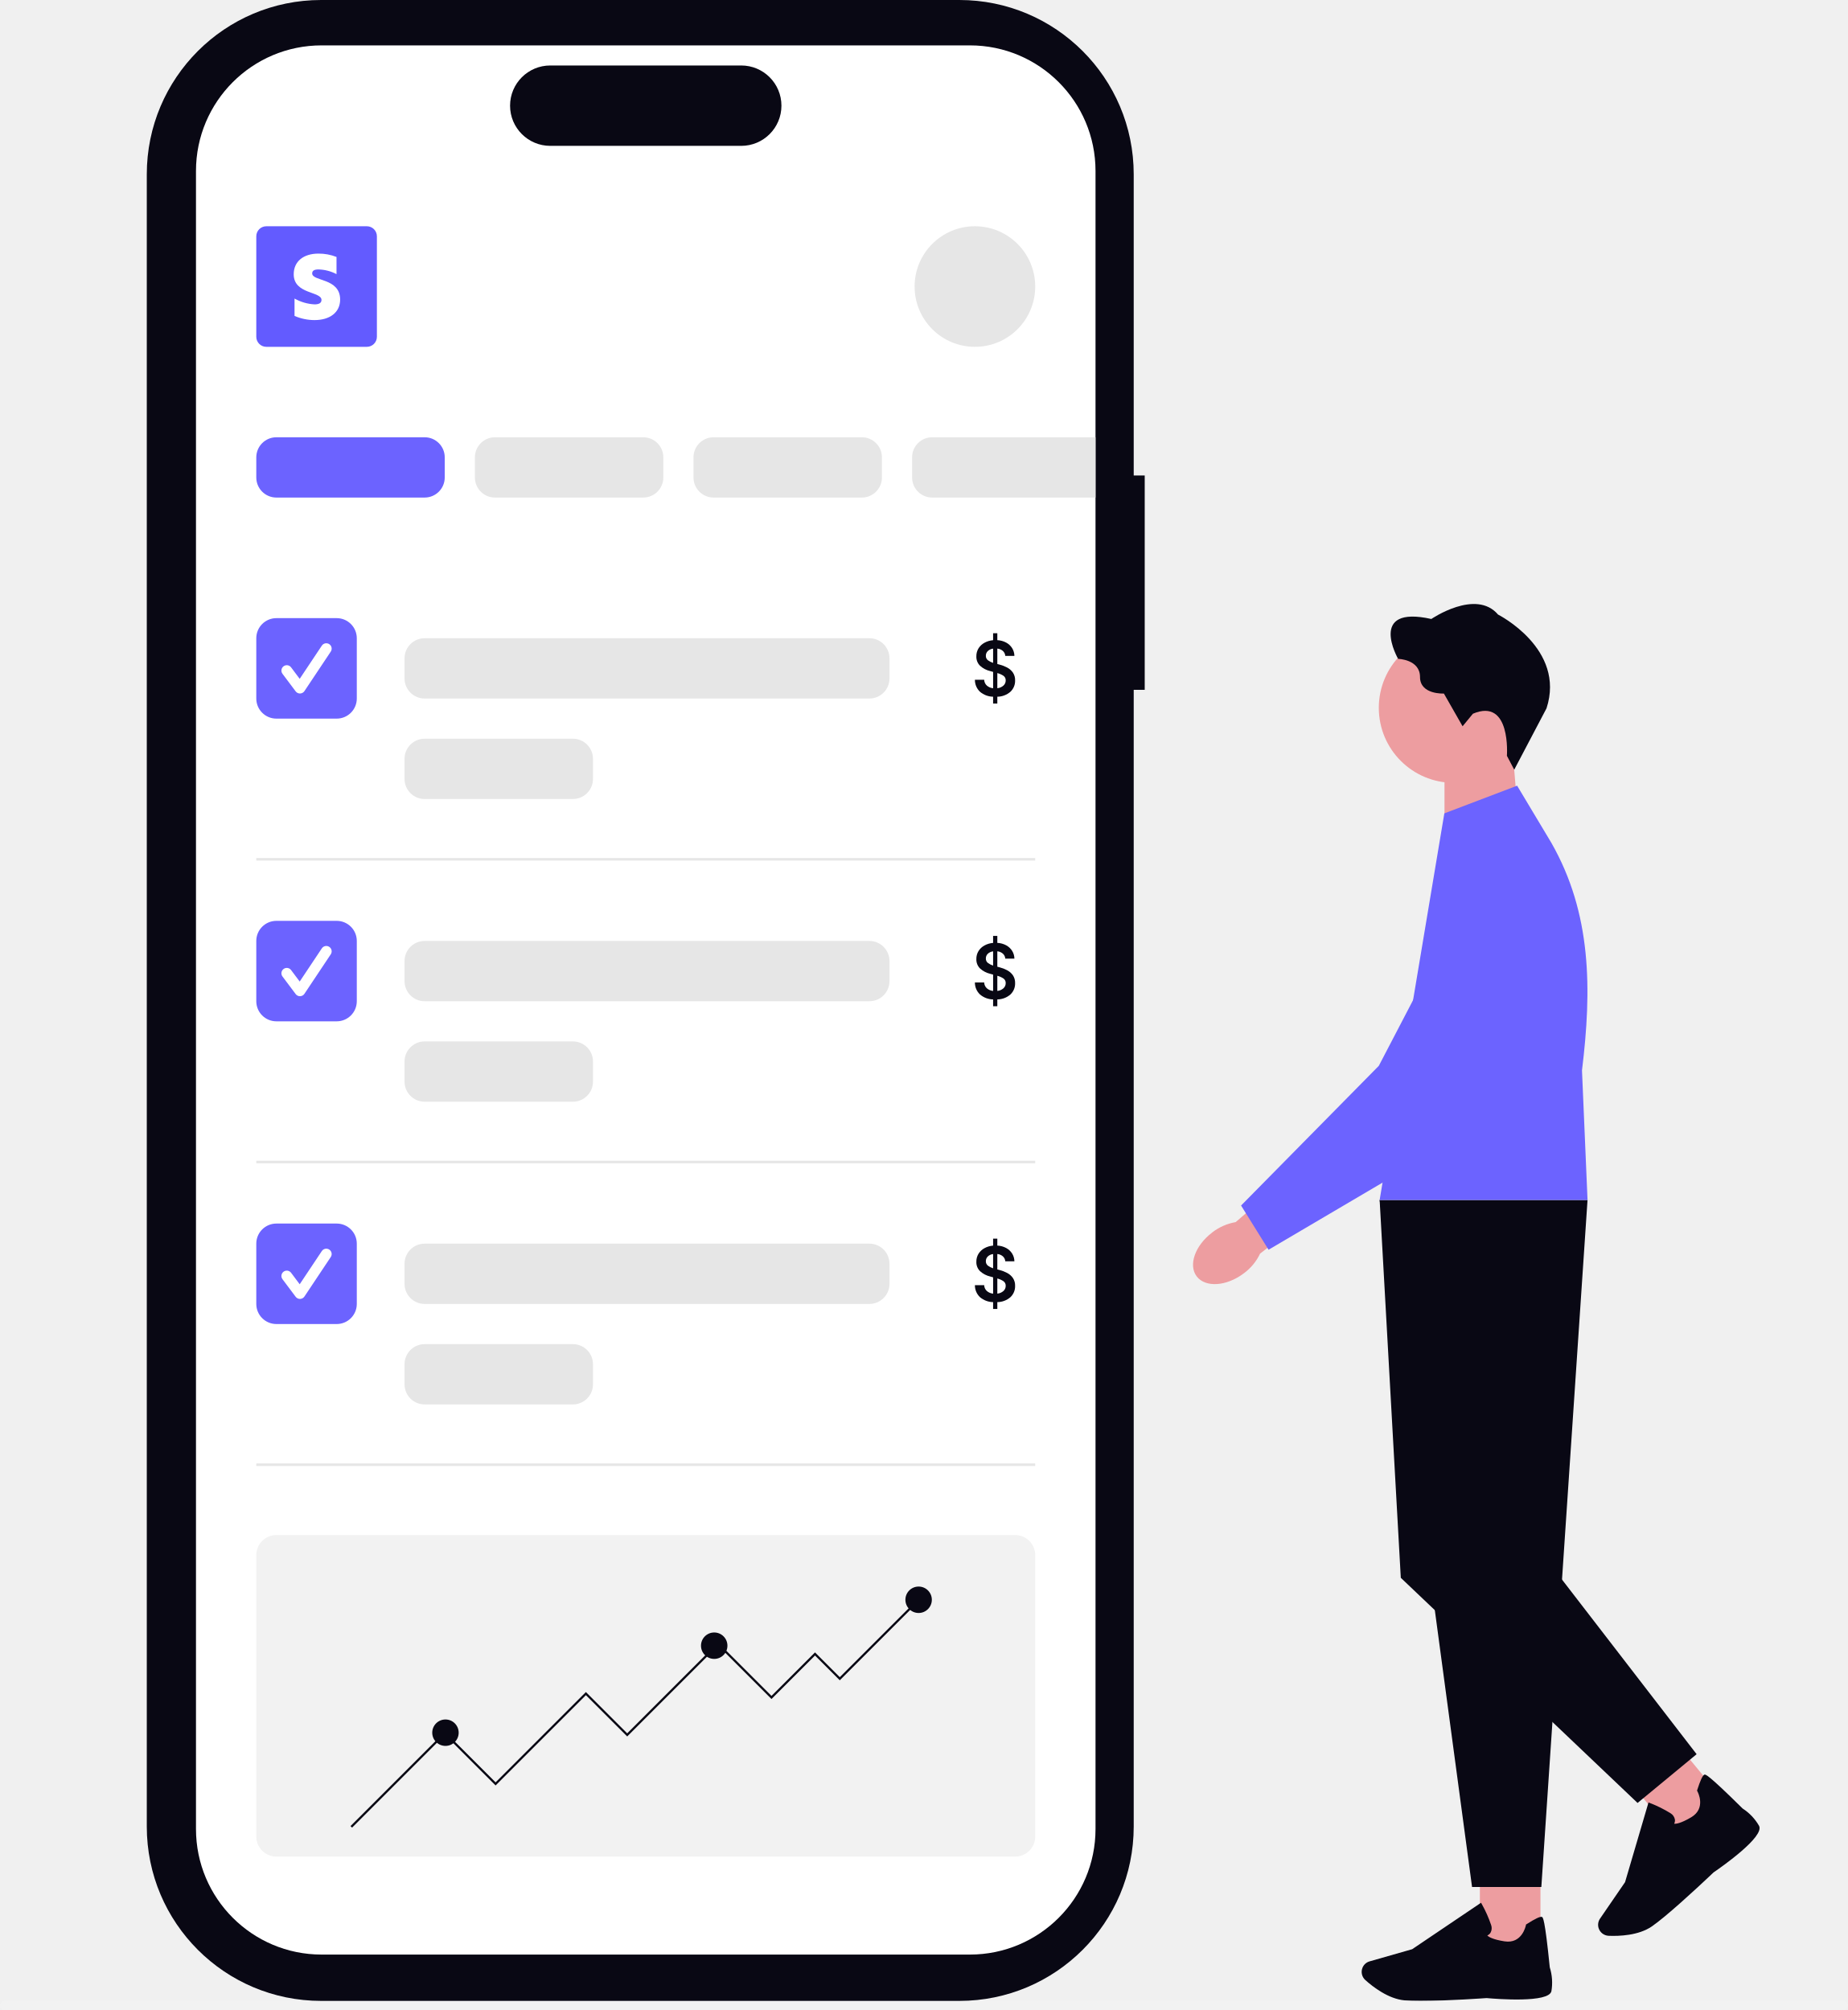
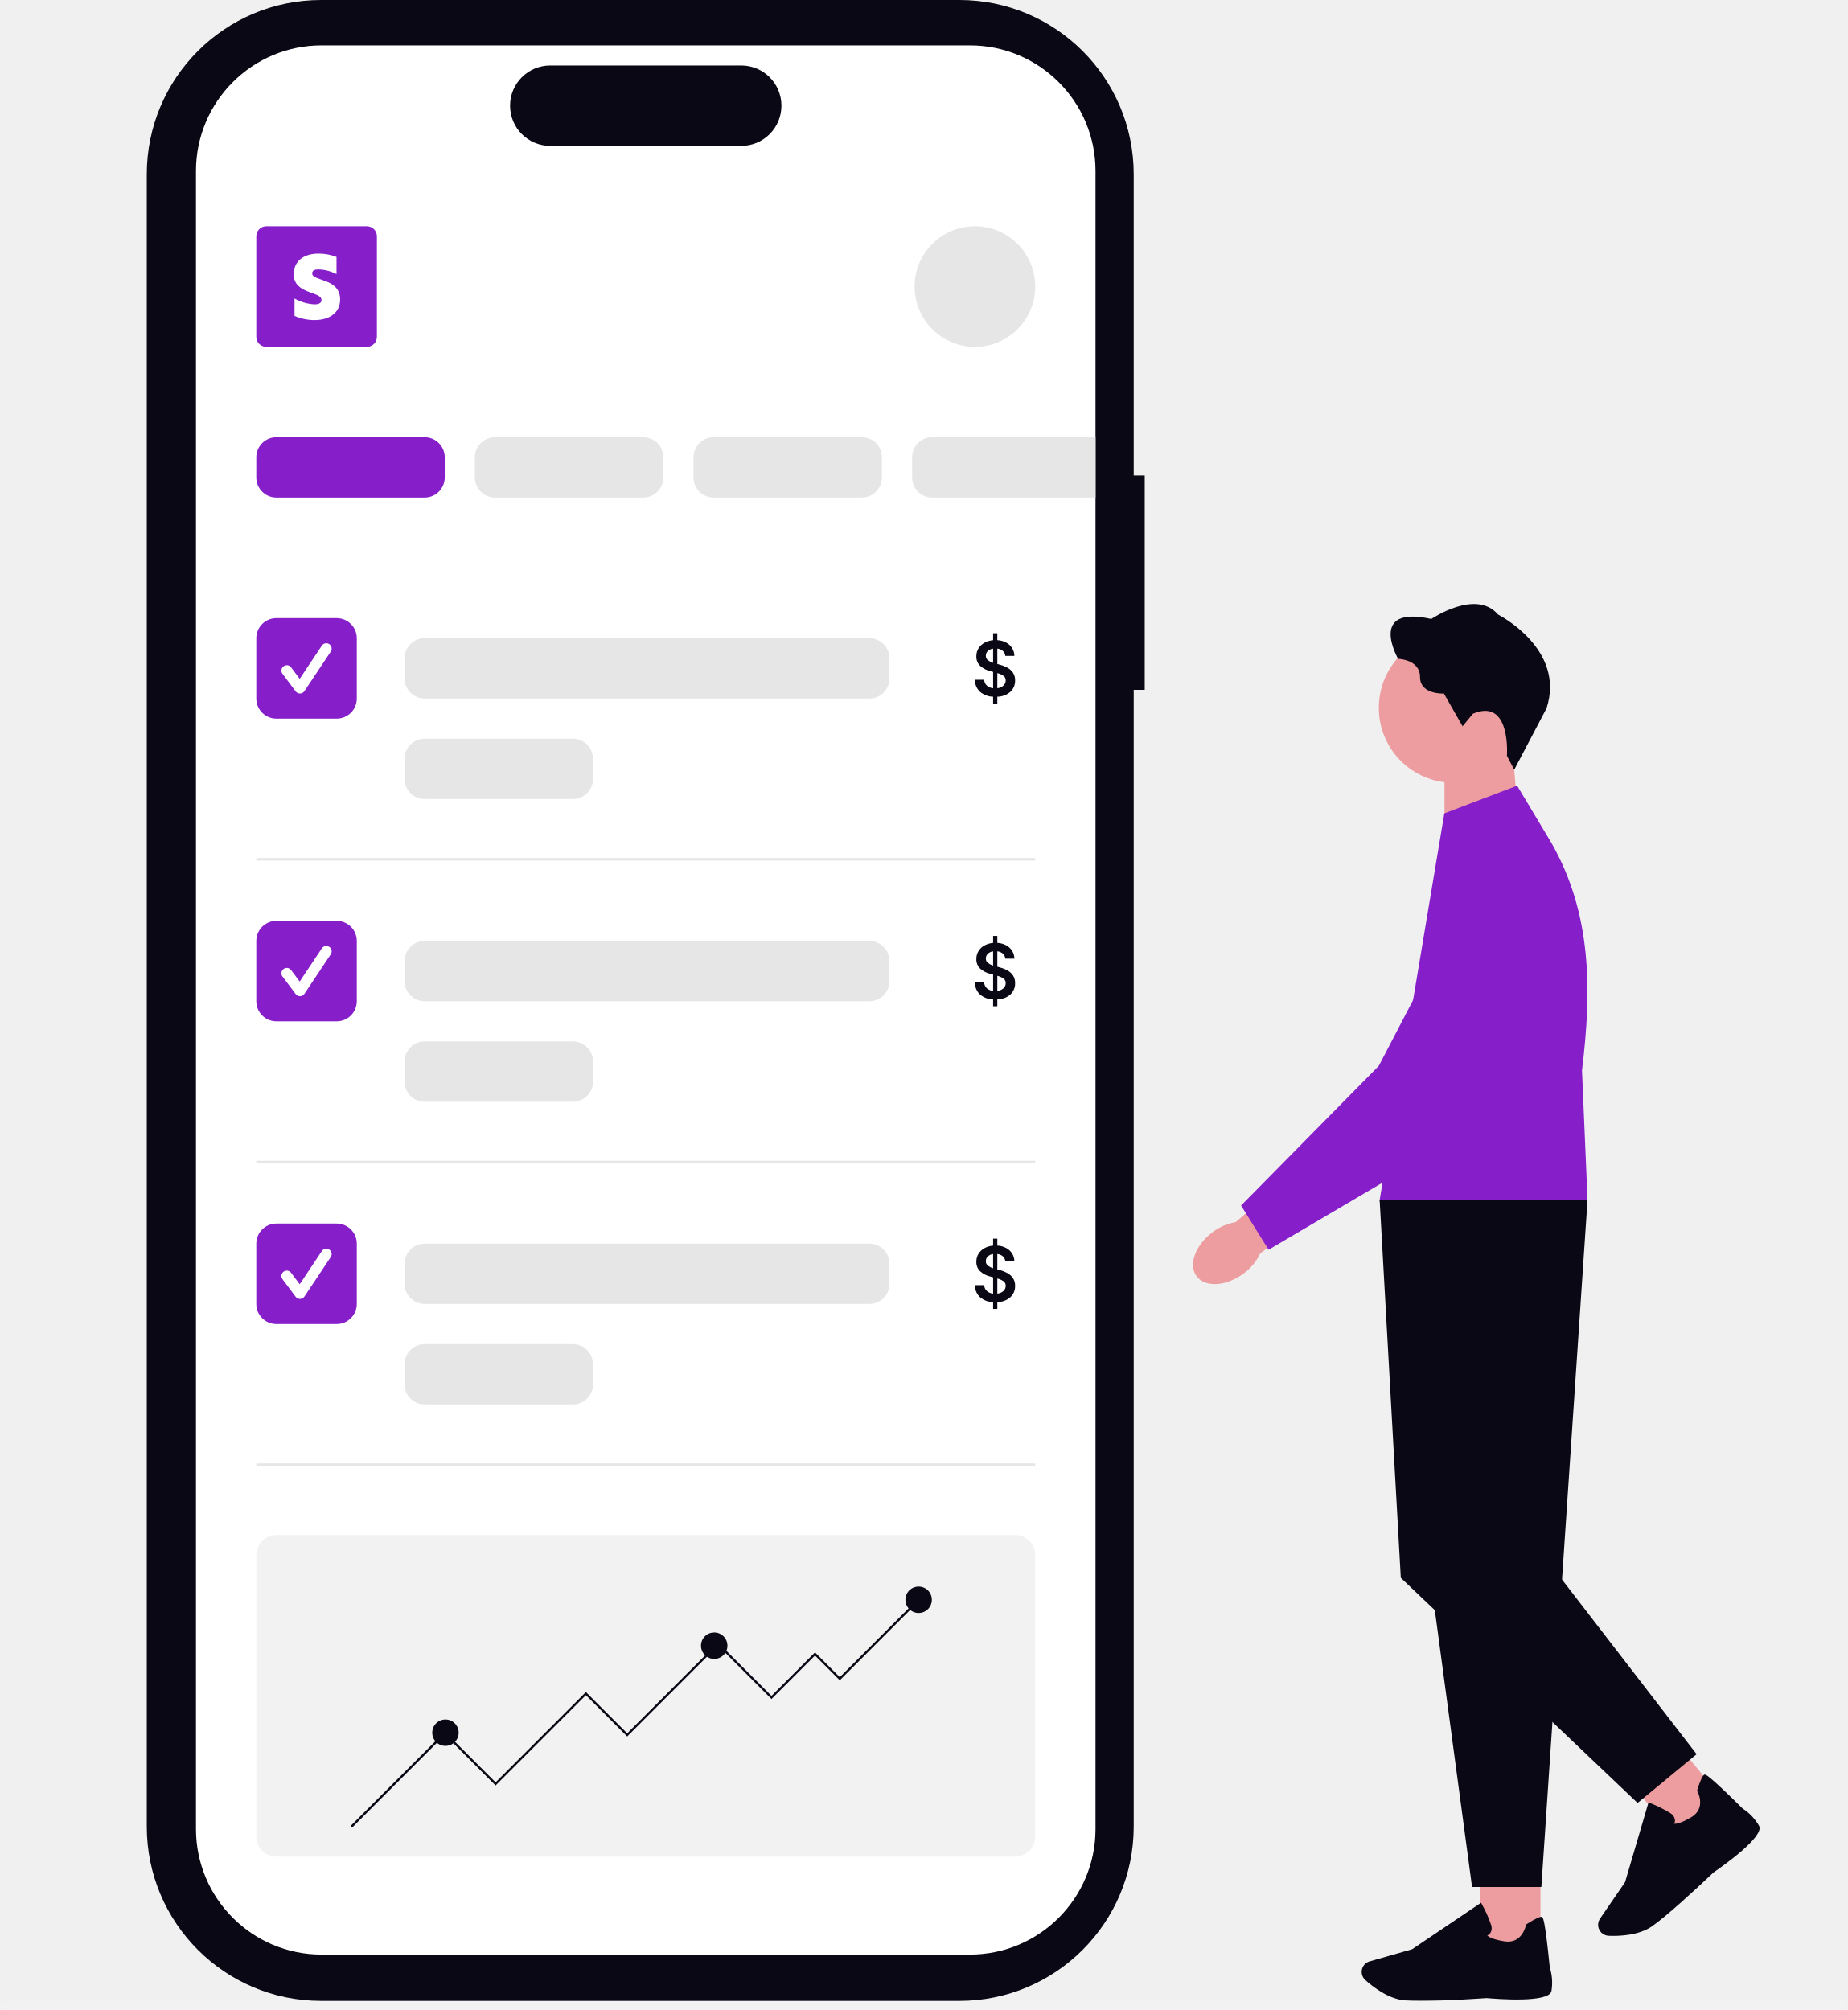
- <svg xmlns="http://www.w3.org/2000/svg" width="735.415" height="800.127" viewBox="0 0 735.415 800.127" role="img" artist="Katerina Limpitsouni" source="https://undraw.co/">
+ <svg xmlns="http://www.w3.org/2000/svg" width="735.415px" height="800.127px" viewBox="0 0 735.415 800.127" role="img" artist="Katerina Limpitsouni" source="https://undraw.co/" transform="rotate(0) scale(1, 1)">
  <g transform="translate(-783.001 -139.936)">
    <g transform="translate(1257.808 380.374)">
      <path d="M369.091,110.866l-29.971,9.848V77.59H366.3Z" transform="translate(-239.038 -18.333)" fill="#ed9da0" />
      <ellipse cx="29.855" cy="29.855" rx="29.855" ry="29.855" transform="translate(73.937 11.479)" fill="#ed9da0" />
      <path d="M353.252,69.817l-4.112,5L341.7,61.79s-9.5.5-9.5-6.565-8.719-7.245-8.719-7.245S311.132,26.429,336.7,32.108c0,0,17.727-12.152,26.55-1.762,0,0,27.033,13.615,19.293,37.319L369.692,92.1l-2.914-5.529S368.539,63.344,353.252,69.817Z" transform="translate(-241.858 -26.145)" fill="#090814" />
      <rect width="24.119" height="34.221" transform="translate(114.158 501.134)" fill="#ed9da0" />
      <path d="M334.091,514.06c-2.534,0-4.792-.058-6.5-.219-6.4-.587-12.52-5.321-15.6-8.086a4.367,4.367,0,0,1-1.106-4.93h0a4.332,4.332,0,0,1,2.822-2.5l16.932-4.838,27.414-18.5.311.553a48.854,48.854,0,0,1,3.709,8.328,3.706,3.706,0,0,1-.265,3.087,2.948,2.948,0,0,1-1.267,1.06c.5.518,2.05,1.578,6.842,2.338,6.992,1.106,8.466-6.139,8.524-6.439l.046-.242.207-.138c3.329-2.142,5.379-3.121,6.082-2.914.438.127,1.175.357,3.168,20.088a20.285,20.285,0,0,1,.645,9.5c-1.025,4.723-21.666,3.1-25.8,2.73-.115.012-15.573,1.117-26.158,1.117h0Z" transform="translate(-243.428 42.005)" fill="#090814" />
      <rect width="24.122" height="34.225" transform="translate(170.785 465.2) rotate(-39.564)" fill="#ed9da0" />
      <path d="M418.689,487.187c-1.958,1.613-3.732,3.006-5.137,3.974-5.31,3.628-13.039,3.882-17.162,3.709a4.38,4.38,0,0,1-4-3.1h0a4.37,4.37,0,0,1,.576-3.732l9.963-14.525,9.33-31.721.587.23a49.015,49.015,0,0,1,8.167,4.054,3.714,3.714,0,0,1,1.762,2.546,2.939,2.939,0,0,1-.3,1.636c.714.081,2.58-.092,6.761-2.557,6.093-3.594,2.615-10.125,2.453-10.4l-.115-.219.069-.23c1.2-3.778,2.154-5.828,2.833-6.116.426-.184,1.129-.484,15.239,13.465a20.1,20.1,0,0,1,6.554,6.911c2.223,4.3-14.72,16.206-18.141,18.544-.081.081-11.288,10.781-19.443,17.531h0Z" transform="translate(-230.986 35.279)" fill="#090814" />
      <path d="M316.71,232.11h82.736L381.063,505.589H353.488l-36.766-273.48h0Z" transform="translate(-242.44 5.128)" fill="#090814" />
      <path d="M333.558,247.176,316.707,232.11l8.42,150.406,94.231,89.624,23.5-19.408L387.95,381.491Z" transform="translate(-242.436 5.128)" fill="#090814" />
-       <path d="M342.454,100.3l28.972-11.024L385,111.938c16.126,28.2,16.192,58.425,12.24,90.673l2.206,51.58H316.709Z" transform="translate(-242.438 -16.953)" fill="#6c63ff" />
+       <path d="M342.454,100.3l28.972-11.024L385,111.938c16.126,28.2,16.192,58.425,12.24,90.673l2.206,51.58H316.709Z" transform="translate(-242.438 -16.953)" fill="#861eca" />
      <path d="M259.875,246.982c-6.865,5.2-9.618,13.039-6.151,17.531s11.852,3.928,18.717-1.267a20.682,20.682,0,0,0,6.473-7.844l28.8-22.369L296.4,219.35,269.2,242.859a21.182,21.182,0,0,0-9.353,4.124h.023Z" transform="translate(-252.225 3.19)" fill="#ed9da0" />
-       <path d="M268.826,251.421,323.654,195.8,356.4,132.99a24.943,24.943,0,1,1,42.606,25.755l-47.1,67.728-.069.1-72.059,42.434-10.942-17.6h-.012Z" transform="translate(-249.716 -11.96)" fill="#6c63ff" />
+       <path d="M268.826,251.421,323.654,195.8,356.4,132.99a24.943,24.943,0,1,1,42.606,25.755l-47.1,67.728-.069.1-72.059,42.434-10.942-17.6h-.012Z" transform="translate(-249.716 -11.96)" fill="#861eca" />
    </g>
    <path d="M15.18,489a1.666,1.666,0,0,0,1.469,1.814H749.118a1.854,1.854,0,0,0,0-3.628H16.649A1.666,1.666,0,0,0,15.18,489Z" transform="translate(767.827 449.249)" fill="#f2f2f2" />
    <path d="M663.52,268.471h-4.38V148.58a69.39,69.39,0,0,0-69.39-69.39h-254a69.39,69.39,0,0,0-69.39,69.39V806.3a69.39,69.39,0,0,0,69.39,69.39h254a69.39,69.39,0,0,0,69.39-69.39V353.8h4.38Z" transform="translate(575.062 60.746)" fill="#090814" />
-     <rect width="358" height="760" rx="50" transform="translate(861 158)" fill="#fff" />
+     <rect width="358" height="760" rx="50" transform="translate(861 158)" fill="#ffffff" />
    <path d="M16,0H92a16,16,0,0,1,0,32H16A16,16,0,0,1,16,0Z" transform="translate(986 166)" fill="#090814" />
    <g transform="translate(-563 125)">
-       <rect width="48" height="48" rx="4" transform="translate(1448 105)" fill="#635bff" />
-       <path d="M130.65,97.88c0-1.131.926-1.576,2.466-1.576a16.268,16.268,0,0,1,7.218,1.865V91.335A19.133,19.133,0,0,0,133.128,90c-5.907,0-9.828,3.08-9.828,8.228,0,8.024,11.055,6.749,11.055,10.213,0,1.335-1.167,1.768-2.791,1.768a18.108,18.108,0,0,1-7.94-2.322v6.917a20.106,20.106,0,0,0,7.94,1.66c6.051,0,10.213-3,10.213-8.2C141.73,99.6,130.65,101.14,130.65,97.88Z" transform="translate(1339.595 25.89)" fill="#fff" fill-rule="evenodd" />
+       <rect width="48" height="48" rx="4" transform="translate(1448 105)" fill="#861eca" />
+       <path d="M130.65,97.88c0-1.131.926-1.576,2.466-1.576a16.268,16.268,0,0,1,7.218,1.865V91.335A19.133,19.133,0,0,0,133.128,90c-5.907,0-9.828,3.08-9.828,8.228,0,8.024,11.055,6.749,11.055,10.213,0,1.335-1.167,1.768-2.791,1.768a18.108,18.108,0,0,1-7.94-2.322v6.917a20.106,20.106,0,0,0,7.94,1.66c6.051,0,10.213-3,10.213-8.2C141.73,99.6,130.65,101.14,130.65,97.88Z" transform="translate(1339.595 25.89)" fill="#ffffff" fill-rule="evenodd" />
    </g>
    <path d="M24,0A24,24,0,1,1,0,24,24,24,0,0,1,24,0Z" transform="translate(1147 230)" fill="#e6e6e6" />
-     <path d="M8,0H67a8,8,0,0,1,8,8v8a8,8,0,0,1-8,8H8a8,8,0,0,1-8-8V8A8,8,0,0,1,8,0Z" transform="translate(885 314)" fill="#6c63ff" />
+     <path d="M8,0H67a8,8,0,0,1,8,8v8a8,8,0,0,1-8,8H8a8,8,0,0,1-8-8V8A8,8,0,0,1,8,0Z" transform="translate(885 314)" fill="#861eca" />
    <path d="M8,0H67a8,8,0,0,1,8,8v8a8,8,0,0,1-8,8H8a8,8,0,0,1-8-8V8A8,8,0,0,1,8,0Z" transform="translate(972 314)" fill="#e6e6e6" />
    <path d="M8,0H67a8,8,0,0,1,8,8v8a8,8,0,0,1-8,8H8a8,8,0,0,1-8-8V8A8,8,0,0,1,8,0Z" transform="translate(1059 314)" fill="#e6e6e6" />
    <path d="M8,0H73V24H8a8,8,0,0,1-8-8V8A8,8,0,0,1,8,0Z" transform="translate(1146 314)" fill="#e6e6e6" />
    <g transform="translate(0 6)">
-       <path d="M8,0H32a8,8,0,0,1,8,8V32a8,8,0,0,1-8,8H8a8,8,0,0,1-8-8V8A8,8,0,0,1,8,0Z" transform="translate(885 380)" fill="#6c63ff" />
-       <path d="M300.859,369.693a2.137,2.137,0,0,1-1.71-.855l-5.242-6.989a2.137,2.137,0,1,1,3.42-2.565l3.429,4.572,8.808-13.211a2.137,2.137,0,0,1,3.557,2.371l-10.483,15.725a2.138,2.138,0,0,1-1.719.951Z" transform="translate(601.52 40.307)" fill="#fff" />
+       <path d="M8,0H32a8,8,0,0,1,8,8V32a8,8,0,0,1-8,8H8a8,8,0,0,1-8-8V8A8,8,0,0,1,8,0Z" transform="translate(885 380)" fill="#861eca" />
+       <path d="M300.859,369.693a2.137,2.137,0,0,1-1.71-.855l-5.242-6.989a2.137,2.137,0,1,1,3.42-2.565l3.429,4.572,8.808-13.211a2.137,2.137,0,0,1,3.557,2.371l-10.483,15.725a2.138,2.138,0,0,1-1.719.951Z" transform="translate(601.52 40.307)" fill="#ffffff" />
    </g>
    <path d="M12.806-71.38V-74.1a8.278,8.278,0,0,1-5.2-1.951,6.489,6.489,0,0,1-2.043-4.808H9.255a3.263,3.263,0,0,0,1.107,2.37,4.557,4.557,0,0,0,2.451,1.018v-6.507l-1.124-.311a9.126,9.126,0,0,1-4.084-2.133,5.009,5.009,0,0,1-1.464-3.753A5.891,5.891,0,0,1,7-93.361,6.393,6.393,0,0,1,9.37-95.582,8.587,8.587,0,0,1,12.806-96.6V-99.38h1.681v2.768a8.286,8.286,0,0,1,3.537.971,6.379,6.379,0,0,1,2.361,2.208,6,6,0,0,1,.9,3.091H17.656a2.961,2.961,0,0,0-.969-1.99,3.977,3.977,0,0,0-2.2-.927v6.138l.939.249a13.533,13.533,0,0,1,2.949,1.141,6.488,6.488,0,0,1,2.3,2,5.332,5.332,0,0,1,.888,3.165,5.93,5.93,0,0,1-1.857,4.49,8.022,8.022,0,0,1-5.219,1.973v2.723Zm1.681-6.107a4.277,4.277,0,0,0,2.417-1.03,2.7,2.7,0,0,0,.918-2.076,2.12,2.12,0,0,0-.911-1.848,7.993,7.993,0,0,0-2.422-1.067ZM12.806-87.572v-5.667a3.678,3.678,0,0,0-2.122.971,2.529,2.529,0,0,0-.763,1.854,2.138,2.138,0,0,0,.888,1.848,7.071,7.071,0,0,0,2,.995Z" transform="translate(1165.435 491.38)" fill="#090814" />
    <path d="M8,0H185a8,8,0,0,1,8,8v8a8,8,0,0,1-8,8H8a8,8,0,0,1-8-8V8A8,8,0,0,1,8,0Z" transform="translate(944 394)" fill="#e6e6e6" />
    <path d="M8,0H67a8,8,0,0,1,8,8v8a8,8,0,0,1-8,8H8a8,8,0,0,1-8-8V8A8,8,0,0,1,8,0Z" transform="translate(944 434)" fill="#e6e6e6" />
    <path d="M310,.5H0v-1H310Z" transform="translate(885 482)" fill="#e6e6e6" />
    <g transform="translate(0 126.5)">
-       <path d="M8,0H32a8,8,0,0,1,8,8V32a8,8,0,0,1-8,8H8a8,8,0,0,1-8-8V8A8,8,0,0,1,8,0Z" transform="translate(885 380)" fill="#6c63ff" />
-       <path d="M300.859,369.693a2.137,2.137,0,0,1-1.71-.855l-5.242-6.989a2.137,2.137,0,1,1,3.42-2.565l3.429,4.572,8.808-13.211a2.137,2.137,0,0,1,3.557,2.371l-10.483,15.725a2.138,2.138,0,0,1-1.719.951Z" transform="translate(601.52 40.307)" fill="#fff" />
+       <path d="M8,0H32a8,8,0,0,1,8,8V32a8,8,0,0,1-8,8H8a8,8,0,0,1-8-8V8A8,8,0,0,1,8,0Z" transform="translate(885 380)" fill="#861eca" />
+       <path d="M300.859,369.693a2.137,2.137,0,0,1-1.71-.855l-5.242-6.989a2.137,2.137,0,1,1,3.42-2.565l3.429,4.572,8.808-13.211a2.137,2.137,0,0,1,3.557,2.371l-10.483,15.725a2.138,2.138,0,0,1-1.719.951Z" transform="translate(601.52 40.307)" fill="#ffffff" />
    </g>
    <path d="M12.806-71.38V-74.1a8.278,8.278,0,0,1-5.2-1.951,6.489,6.489,0,0,1-2.043-4.808H9.255a3.263,3.263,0,0,0,1.107,2.37,4.557,4.557,0,0,0,2.451,1.018v-6.507l-1.124-.311a9.126,9.126,0,0,1-4.084-2.133,5.009,5.009,0,0,1-1.464-3.753A5.891,5.891,0,0,1,7-93.361,6.393,6.393,0,0,1,9.37-95.582,8.587,8.587,0,0,1,12.806-96.6V-99.38h1.681v2.768a8.286,8.286,0,0,1,3.537.971,6.379,6.379,0,0,1,2.361,2.208,6,6,0,0,1,.9,3.091H17.656a2.961,2.961,0,0,0-.969-1.99,3.977,3.977,0,0,0-2.2-.927v6.138l.939.249a13.533,13.533,0,0,1,2.949,1.141,6.488,6.488,0,0,1,2.3,2,5.332,5.332,0,0,1,.888,3.165,5.93,5.93,0,0,1-1.857,4.49,8.022,8.022,0,0,1-5.219,1.973v2.723Zm1.681-6.107a4.277,4.277,0,0,0,2.417-1.03,2.7,2.7,0,0,0,.918-2.076,2.12,2.12,0,0,0-.911-1.848,7.993,7.993,0,0,0-2.422-1.067ZM12.806-87.572v-5.667a3.678,3.678,0,0,0-2.122.971,2.529,2.529,0,0,0-.763,1.854,2.138,2.138,0,0,0,.888,1.848,7.071,7.071,0,0,0,2,.995Z" transform="translate(1165.435 611.88)" fill="#090814" />
    <path d="M8,0H185a8,8,0,0,1,8,8v8a8,8,0,0,1-8,8H8a8,8,0,0,1-8-8V8A8,8,0,0,1,8,0Z" transform="translate(944 514.5)" fill="#e6e6e6" />
    <path d="M8,0H67a8,8,0,0,1,8,8v8a8,8,0,0,1-8,8H8a8,8,0,0,1-8-8V8A8,8,0,0,1,8,0Z" transform="translate(944 554.5)" fill="#e6e6e6" />
    <path d="M310,.5H0v-1H310Z" transform="translate(885 602.5)" fill="#e6e6e6" />
    <g transform="translate(0 247)">
-       <path d="M8,0H32a8,8,0,0,1,8,8V32a8,8,0,0,1-8,8H8a8,8,0,0,1-8-8V8A8,8,0,0,1,8,0Z" transform="translate(885 380)" fill="#6c63ff" />
-       <path d="M300.859,369.693a2.137,2.137,0,0,1-1.71-.855l-5.242-6.989a2.137,2.137,0,1,1,3.42-2.565l3.429,4.572,8.808-13.211a2.137,2.137,0,0,1,3.557,2.371l-10.483,15.725a2.138,2.138,0,0,1-1.719.951Z" transform="translate(601.52 40.307)" fill="#fff" />
+       <path d="M8,0H32a8,8,0,0,1,8,8V32a8,8,0,0,1-8,8H8a8,8,0,0,1-8-8V8A8,8,0,0,1,8,0Z" transform="translate(885 380)" fill="#861eca" />
+       <path d="M300.859,369.693a2.137,2.137,0,0,1-1.71-.855l-5.242-6.989a2.137,2.137,0,1,1,3.42-2.565l3.429,4.572,8.808-13.211a2.137,2.137,0,0,1,3.557,2.371l-10.483,15.725a2.138,2.138,0,0,1-1.719.951Z" transform="translate(601.52 40.307)" fill="#ffffff" />
    </g>
    <path d="M12.806-71.38V-74.1a8.278,8.278,0,0,1-5.2-1.951,6.489,6.489,0,0,1-2.043-4.808H9.255a3.263,3.263,0,0,0,1.107,2.37,4.557,4.557,0,0,0,2.451,1.018v-6.507l-1.124-.311a9.126,9.126,0,0,1-4.084-2.133,5.009,5.009,0,0,1-1.464-3.753A5.891,5.891,0,0,1,7-93.361,6.393,6.393,0,0,1,9.37-95.582,8.587,8.587,0,0,1,12.806-96.6V-99.38h1.681v2.768a8.286,8.286,0,0,1,3.537.971,6.379,6.379,0,0,1,2.361,2.208,6,6,0,0,1,.9,3.091H17.656a2.961,2.961,0,0,0-.969-1.99,3.977,3.977,0,0,0-2.2-.927v6.138l.939.249a13.533,13.533,0,0,1,2.949,1.141,6.488,6.488,0,0,1,2.3,2,5.332,5.332,0,0,1,.888,3.165,5.93,5.93,0,0,1-1.857,4.49,8.022,8.022,0,0,1-5.219,1.973v2.723Zm1.681-6.107a4.277,4.277,0,0,0,2.417-1.03,2.7,2.7,0,0,0,.918-2.076,2.12,2.12,0,0,0-.911-1.848,7.993,7.993,0,0,0-2.422-1.067ZM12.806-87.572v-5.667a3.678,3.678,0,0,0-2.122.971,2.529,2.529,0,0,0-.763,1.854,2.138,2.138,0,0,0,.888,1.848,7.071,7.071,0,0,0,2,.995Z" transform="translate(1165.435 732.379)" fill="#090814" />
    <path d="M8,0H185a8,8,0,0,1,8,8v8a8,8,0,0,1-8,8H8a8,8,0,0,1-8-8V8A8,8,0,0,1,8,0Z" transform="translate(944 635)" fill="#e6e6e6" />
    <path d="M8,0H67a8,8,0,0,1,8,8v8a8,8,0,0,1-8,8H8a8,8,0,0,1-8-8V8A8,8,0,0,1,8,0Z" transform="translate(944 675)" fill="#e6e6e6" />
    <path d="M310,.5H0v-1H310Z" transform="translate(885 723)" fill="#e6e6e6" />
    <path d="M8,0H302a8,8,0,0,1,8,8V120a8,8,0,0,1-8,8H8a8,8,0,0,1-8-8V8A8,8,0,0,1,8,0Z" transform="translate(885 751)" fill="#f2f2f2" />
    <g transform="translate(922.5 771.5)">
      <circle cx="5.26" cy="5.26" r="5.26" transform="translate(220.838 0)" fill="#090814" />
      <g transform="translate(0 5.26)">
        <path d="M260.324,42.513l.62.62L229.511,74.565,219.648,64.7,202.333,82.018l-21.26-21.26L144.909,96.922,128.47,80.483,92.525,116.429,72.361,96.264l-36.95,36.951-.62-.62,37.57-37.57,20.165,20.165,35.945-35.945,16.438,16.438,36.164-36.164,21.26,21.26,17.315-17.315,9.863,9.864Z" transform="translate(-34.791 -42.513)" fill="#090814" />
        <circle cx="5.26" cy="5.26" r="5.26" transform="translate(139.486 13.022)" fill="#090814" />
        <circle cx="5.26" cy="5.26" r="5.26" transform="translate(32.528 47.652)" fill="#090814" />
      </g>
    </g>
  </g>
</svg>
